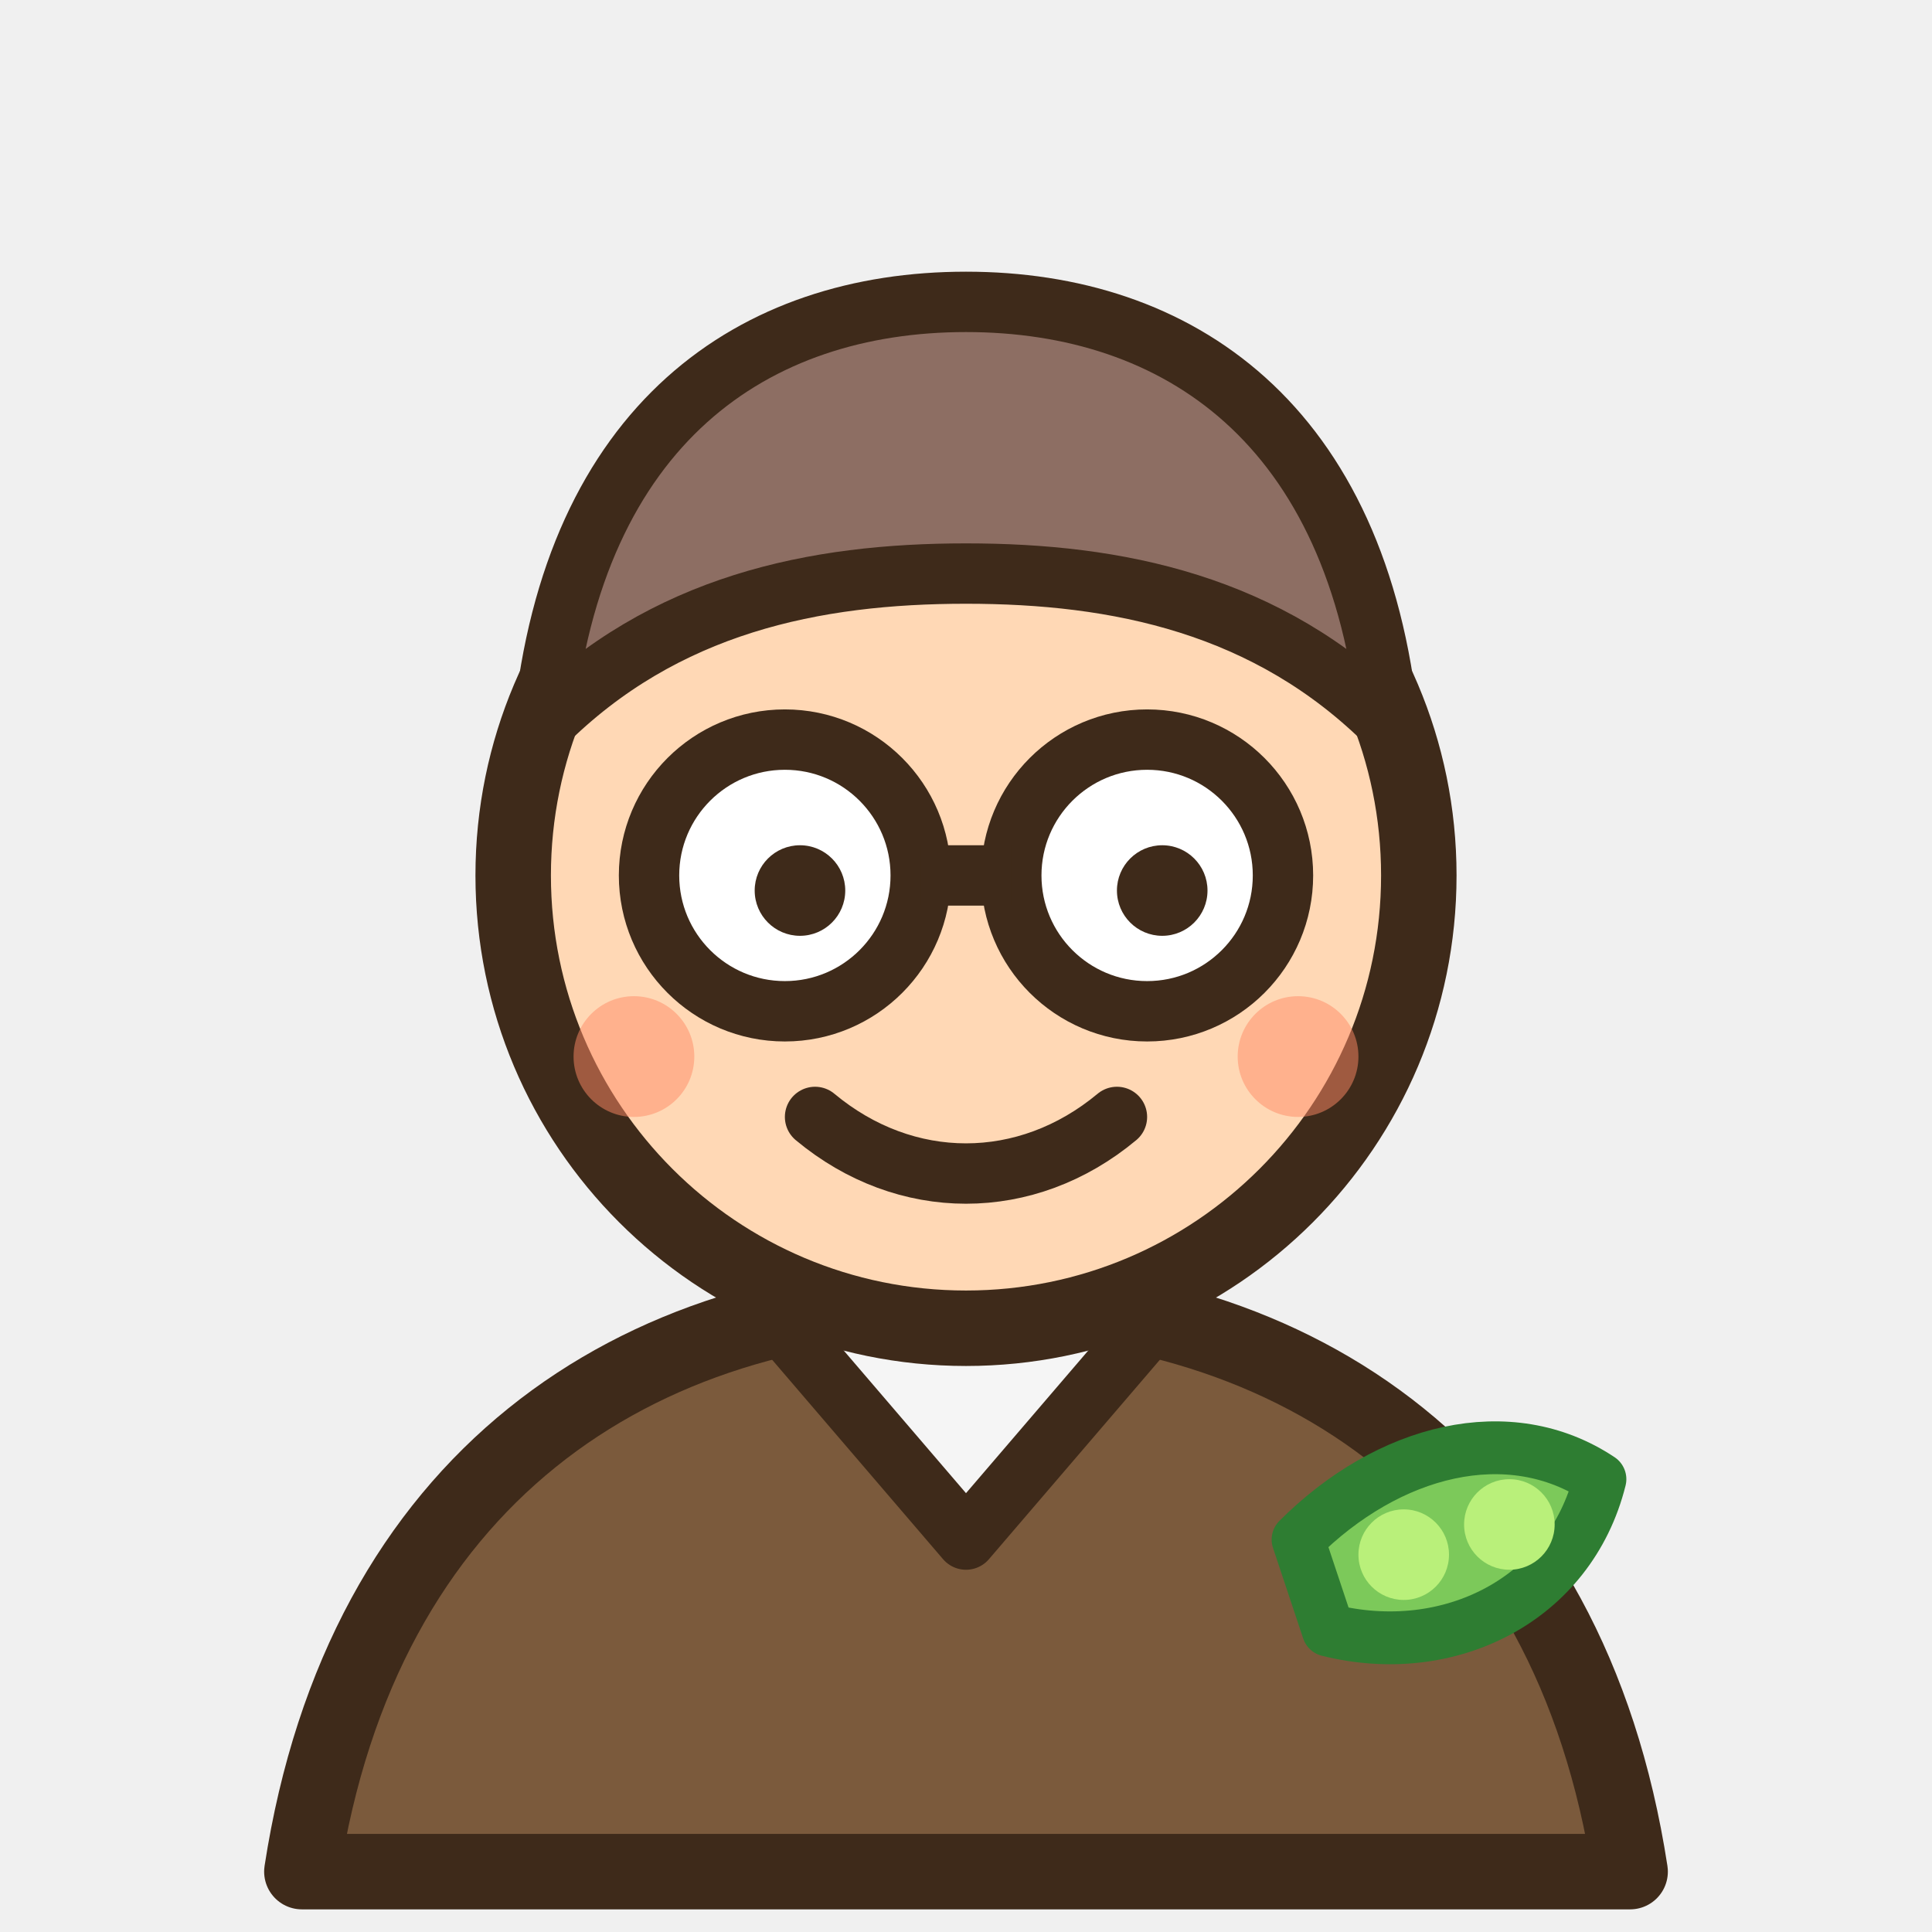
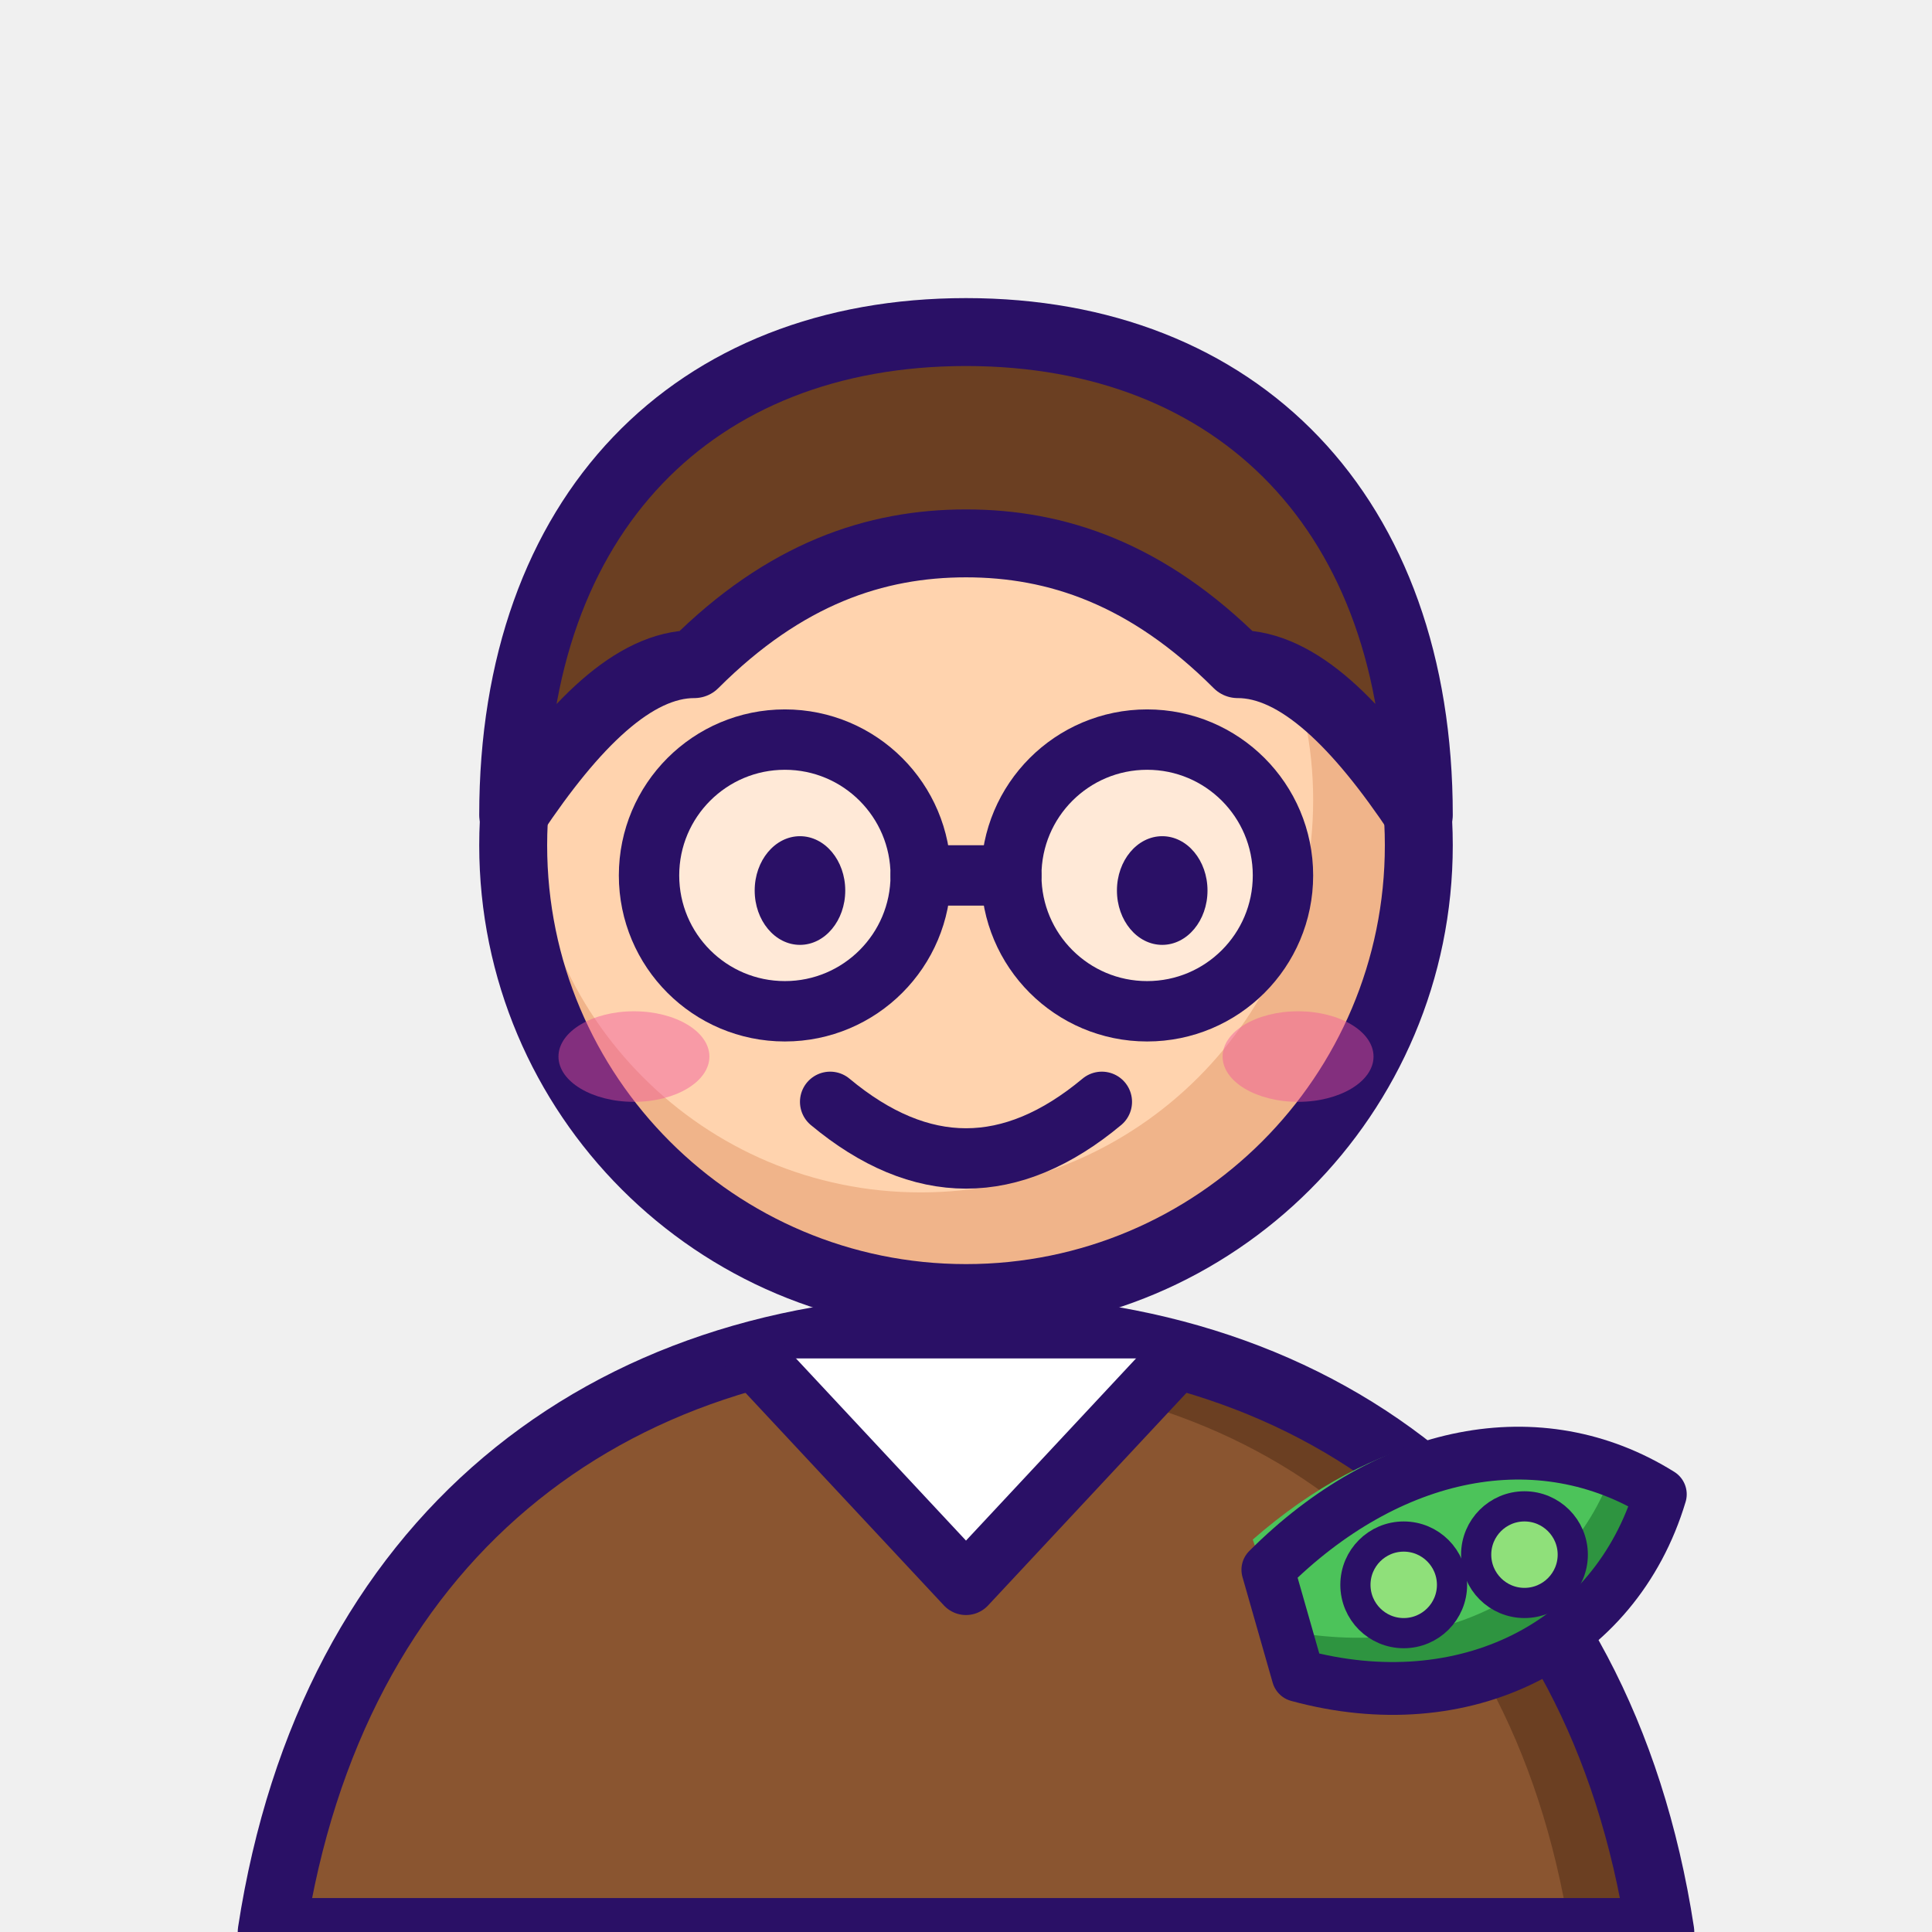
<svg xmlns="http://www.w3.org/2000/svg" viewBox="0 0 128 128">
-   <path d="M20 124c4-26 22-38 44-38s40 12 44 38z" fill="#7B5A3C" stroke="#3E2A1A" stroke-width="5" stroke-linejoin="round" />
-   <path d="M52 88l12 14 12-14" fill="#F5F5F5" stroke="#3E2A1A" stroke-width="4" stroke-linejoin="round" />
-   <circle cx="64" cy="58" r="30" fill="#FFD8B5" stroke="#3E2A1A" stroke-width="5" />
-   <path d="M36 48c2-20 14-28 28-28s26 8 28 28c-8-8-18-10-28-10s-20 2-28 10z" fill="#8D6E63" stroke="#3E2A1A" stroke-width="4" stroke-linejoin="round" />
-   <circle cx="52" cy="58" r="9" fill="#ffffff" stroke="#3E2A1A" stroke-width="4" />
-   <circle cx="76" cy="58" r="9" fill="#ffffff" stroke="#3E2A1A" stroke-width="4" />
-   <line x1="61" y1="58" x2="67" y2="58" stroke="#3E2A1A" stroke-width="4" />
-   <circle cx="53" cy="59" r="3" fill="#3E2A1A" />
-   <circle cx="77" cy="59" r="3" fill="#3E2A1A" />
-   <path d="M54 74c6 5 14 5 20 0" fill="none" stroke="#3E2A1A" stroke-width="4" stroke-linecap="round" />
-   <circle cx="42" cy="70" r="4" fill="#FF8A65" opacity="0.5" />
-   <circle cx="86" cy="70" r="4" fill="#FF8A65" opacity="0.5" />
-   <path d="M86 102c6-6 14-8 20-4-2 8-10 12-18 10z" fill="#7CC95A" stroke="#2E7D32" stroke-width="3.5" stroke-linejoin="round" />
-   <circle cx="93" cy="103" r="3" fill="#B9F07A" />
-   <circle cx="100" cy="101" r="3" fill="#B9F07A" />
+   <g stroke-linejoin="round" stroke-linecap="round">
+     <path d="M18 128c4-26 22-40 46-40s42 14 46 40z" fill="#6B3F22" />
+     <path d="M18 128c4-25 21-37 43-37s39 12 43 37z" fill="#8A5530" />
+     <path d="M18 128c4-26 22-40 46-40s42 14 46 40z" fill="none" stroke="#2A1066" stroke-width="4.5" />
+     <path d="M50 90l14 15 14-15" fill="#fff" stroke="#2A1066" stroke-width="4" />
+     <circle cx="64" cy="56" r="30" fill="#F0B48A" />
+     <circle cx="61" cy="53" r="26" fill="#FFD3AE" />
+     <circle cx="64" cy="56" r="30" fill="none" stroke="#2A1066" stroke-width="4.5" />
+     <path d="M34 54c0-20 12-32 30-32s30 12 30 32c-4-6-8-10-12-10-6-6-12-8-18-8s-12 2-18 8c-4 0-8 4-12 10z" fill="#6B3F22" stroke="#2A1066" stroke-width="4.5" />
+     <circle cx="52" cy="58" r="9" fill="#fff" fill-opacity="0.5" stroke="#2A1066" stroke-width="4" />
+     <circle cx="76" cy="58" r="9" fill="#fff" fill-opacity="0.5" stroke="#2A1066" stroke-width="4" />
+     <path d="M61 58h6" stroke="#2A1066" stroke-width="4" />
+     <ellipse cx="53" cy="59" rx="3" ry="3.6" fill="#2A1066" />
+     <ellipse cx="77" cy="59" rx="3" ry="3.6" fill="#2A1066" />
+     <path d="M55 73c6 5 12 5 18 0" fill="none" stroke="#2A1066" stroke-width="4" />
+     <ellipse cx="42" cy="70" rx="5" ry="3" fill="#F0559B" opacity="0.45" />
+     <ellipse cx="86" cy="70" rx="5" ry="3" fill="#F0559B" opacity="0.45" />
+     <path d="M84 104c8-8 18-10 26-5-3 10-13 15-24 12z" fill="#2E9440" />
+     <path d="M83 102c8-7 17-9 24-5-3 9-12 13-22 11z" fill="#4CC35A" />
+     <path d="M84 104c8-8 18-10 26-5-3 10-13 15-24 12z" fill="none" stroke="#2A1066" stroke-width="3.5" />
+     <circle cx="93" cy="105" r="3.2" fill="#8FE07A" stroke="#2A1066" stroke-width="2" />
+     <circle cx="101" cy="103" r="3.2" fill="#8FE07A" stroke="#2A1066" stroke-width="2" />
+   </g>
</svg>
